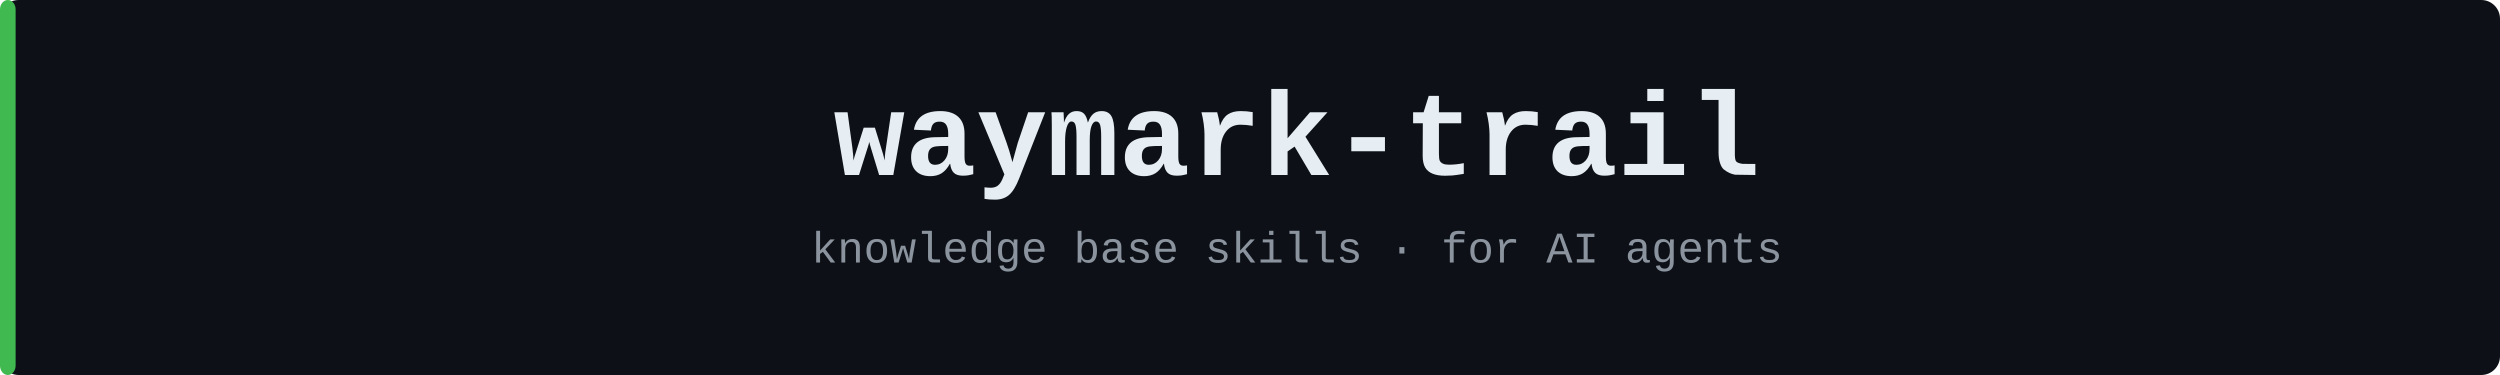
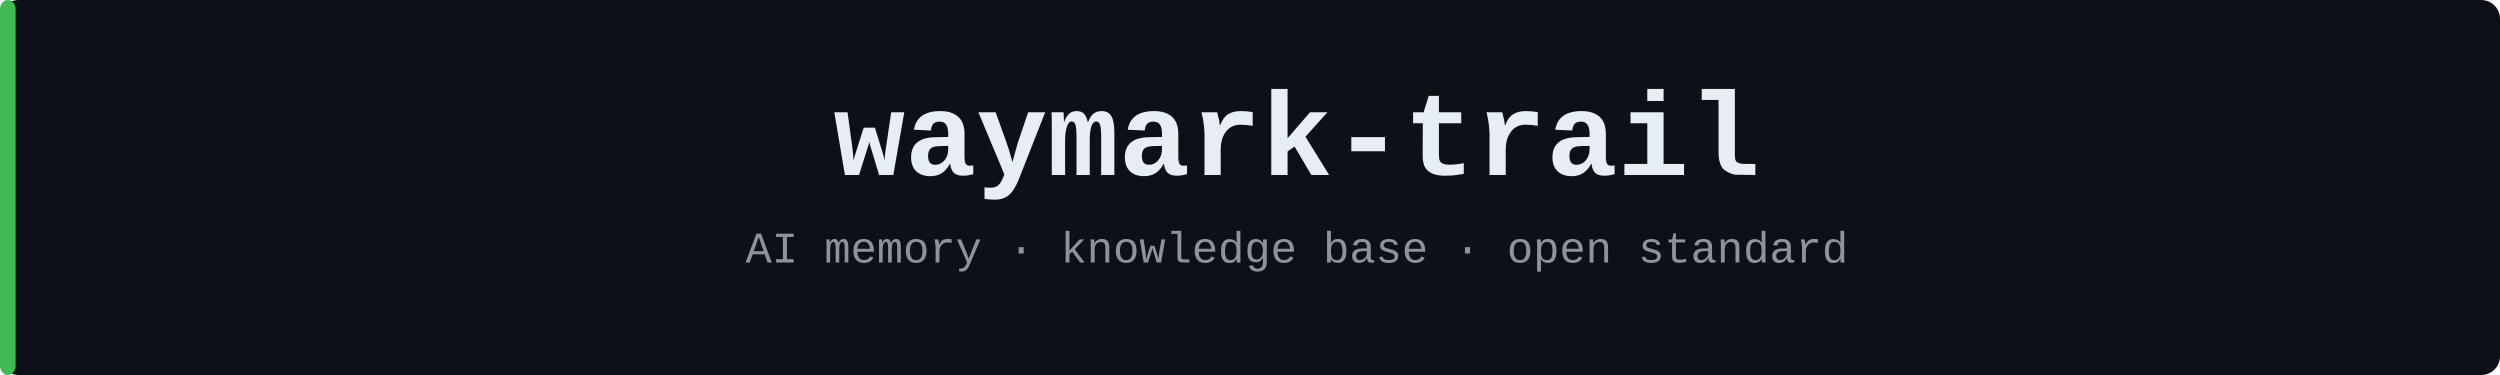
<svg xmlns="http://www.w3.org/2000/svg" width="800" height="120" viewBox="0 0 800 120" fill="none">
  <rect width="800" height="120" rx="6" fill="#0d1117" />
  <rect x="0" y="0" width="5" height="120" rx="3" fill="#3fb950" />
  <text x="415" y="56" font-family="'Courier New', Courier, monospace" font-size="38" font-weight="bold" fill="#e6edf3" text-anchor="middle">waymark-trail</text>
-   <text x="415" y="84" font-family="'Courier New', Courier, monospace" font-size="14" fill="#8b949e" text-anchor="middle">knowledge base skills  ·  for AI agents</text>
+   <text x="415" y="84" font-family="'Courier New', Courier, monospace" font-size="14" fill="#8b949e" text-anchor="middle">AI memory  ·  knowledge base  ·  open standard</text>
</svg>
